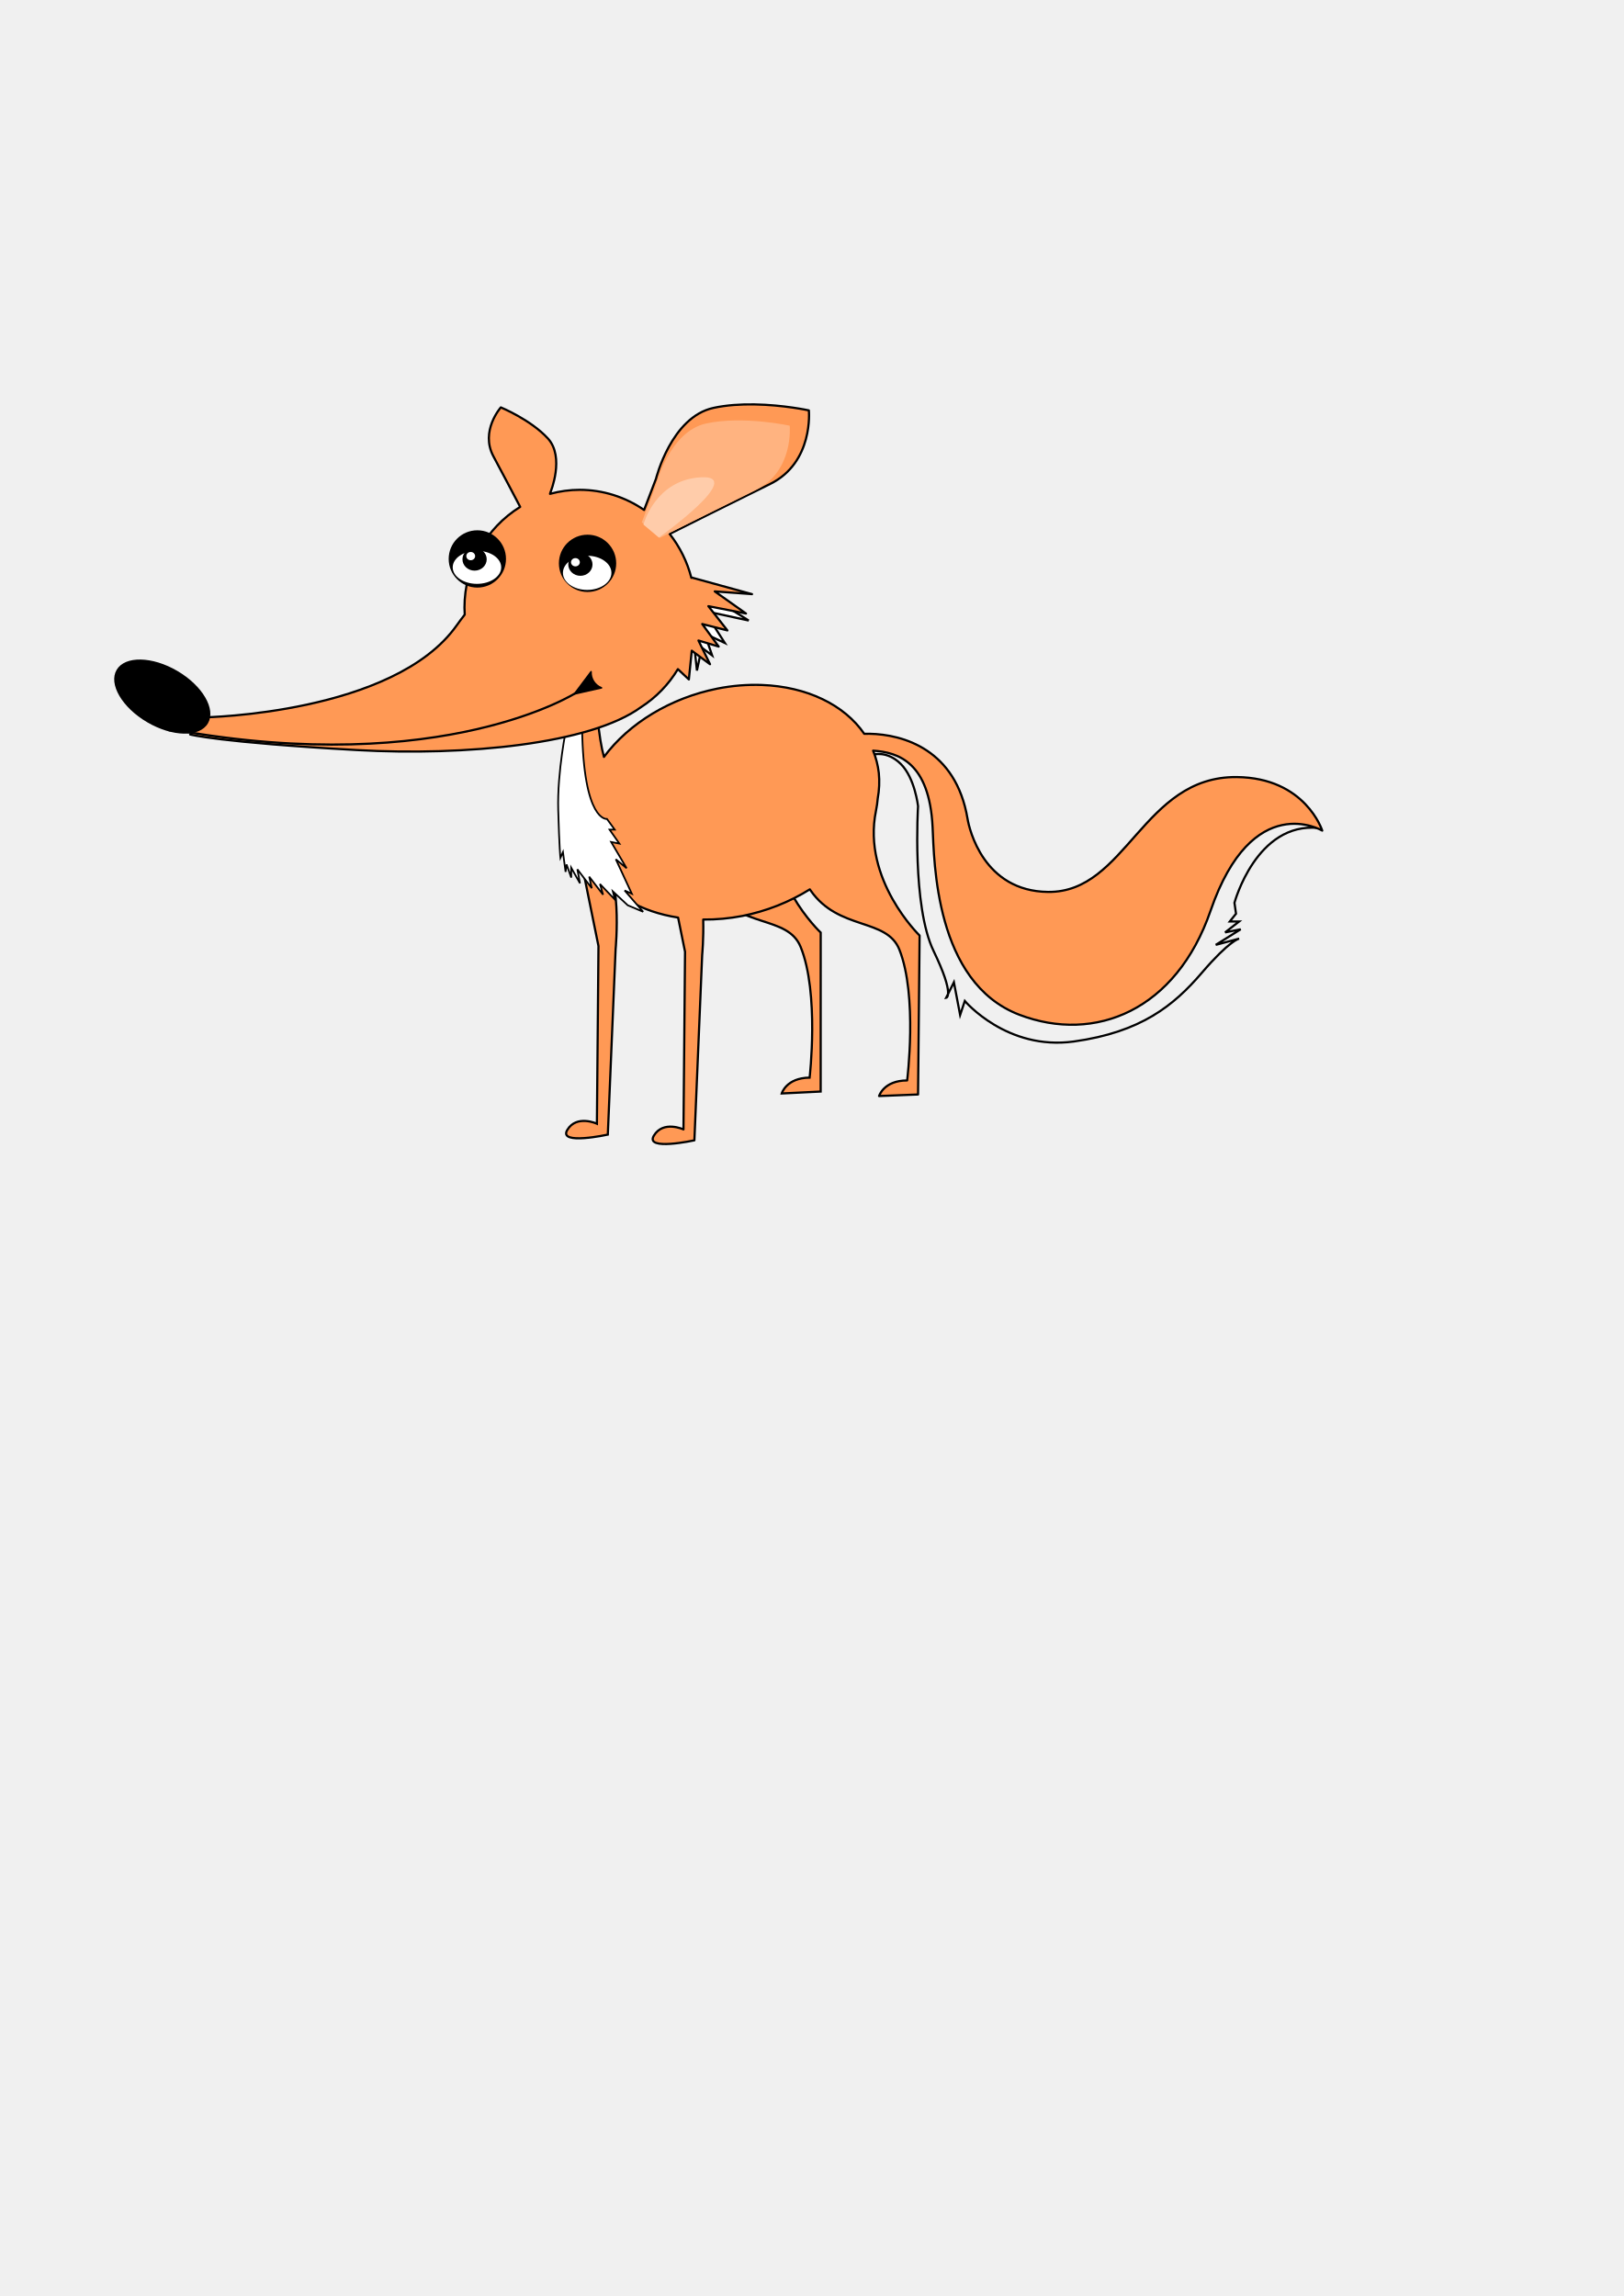
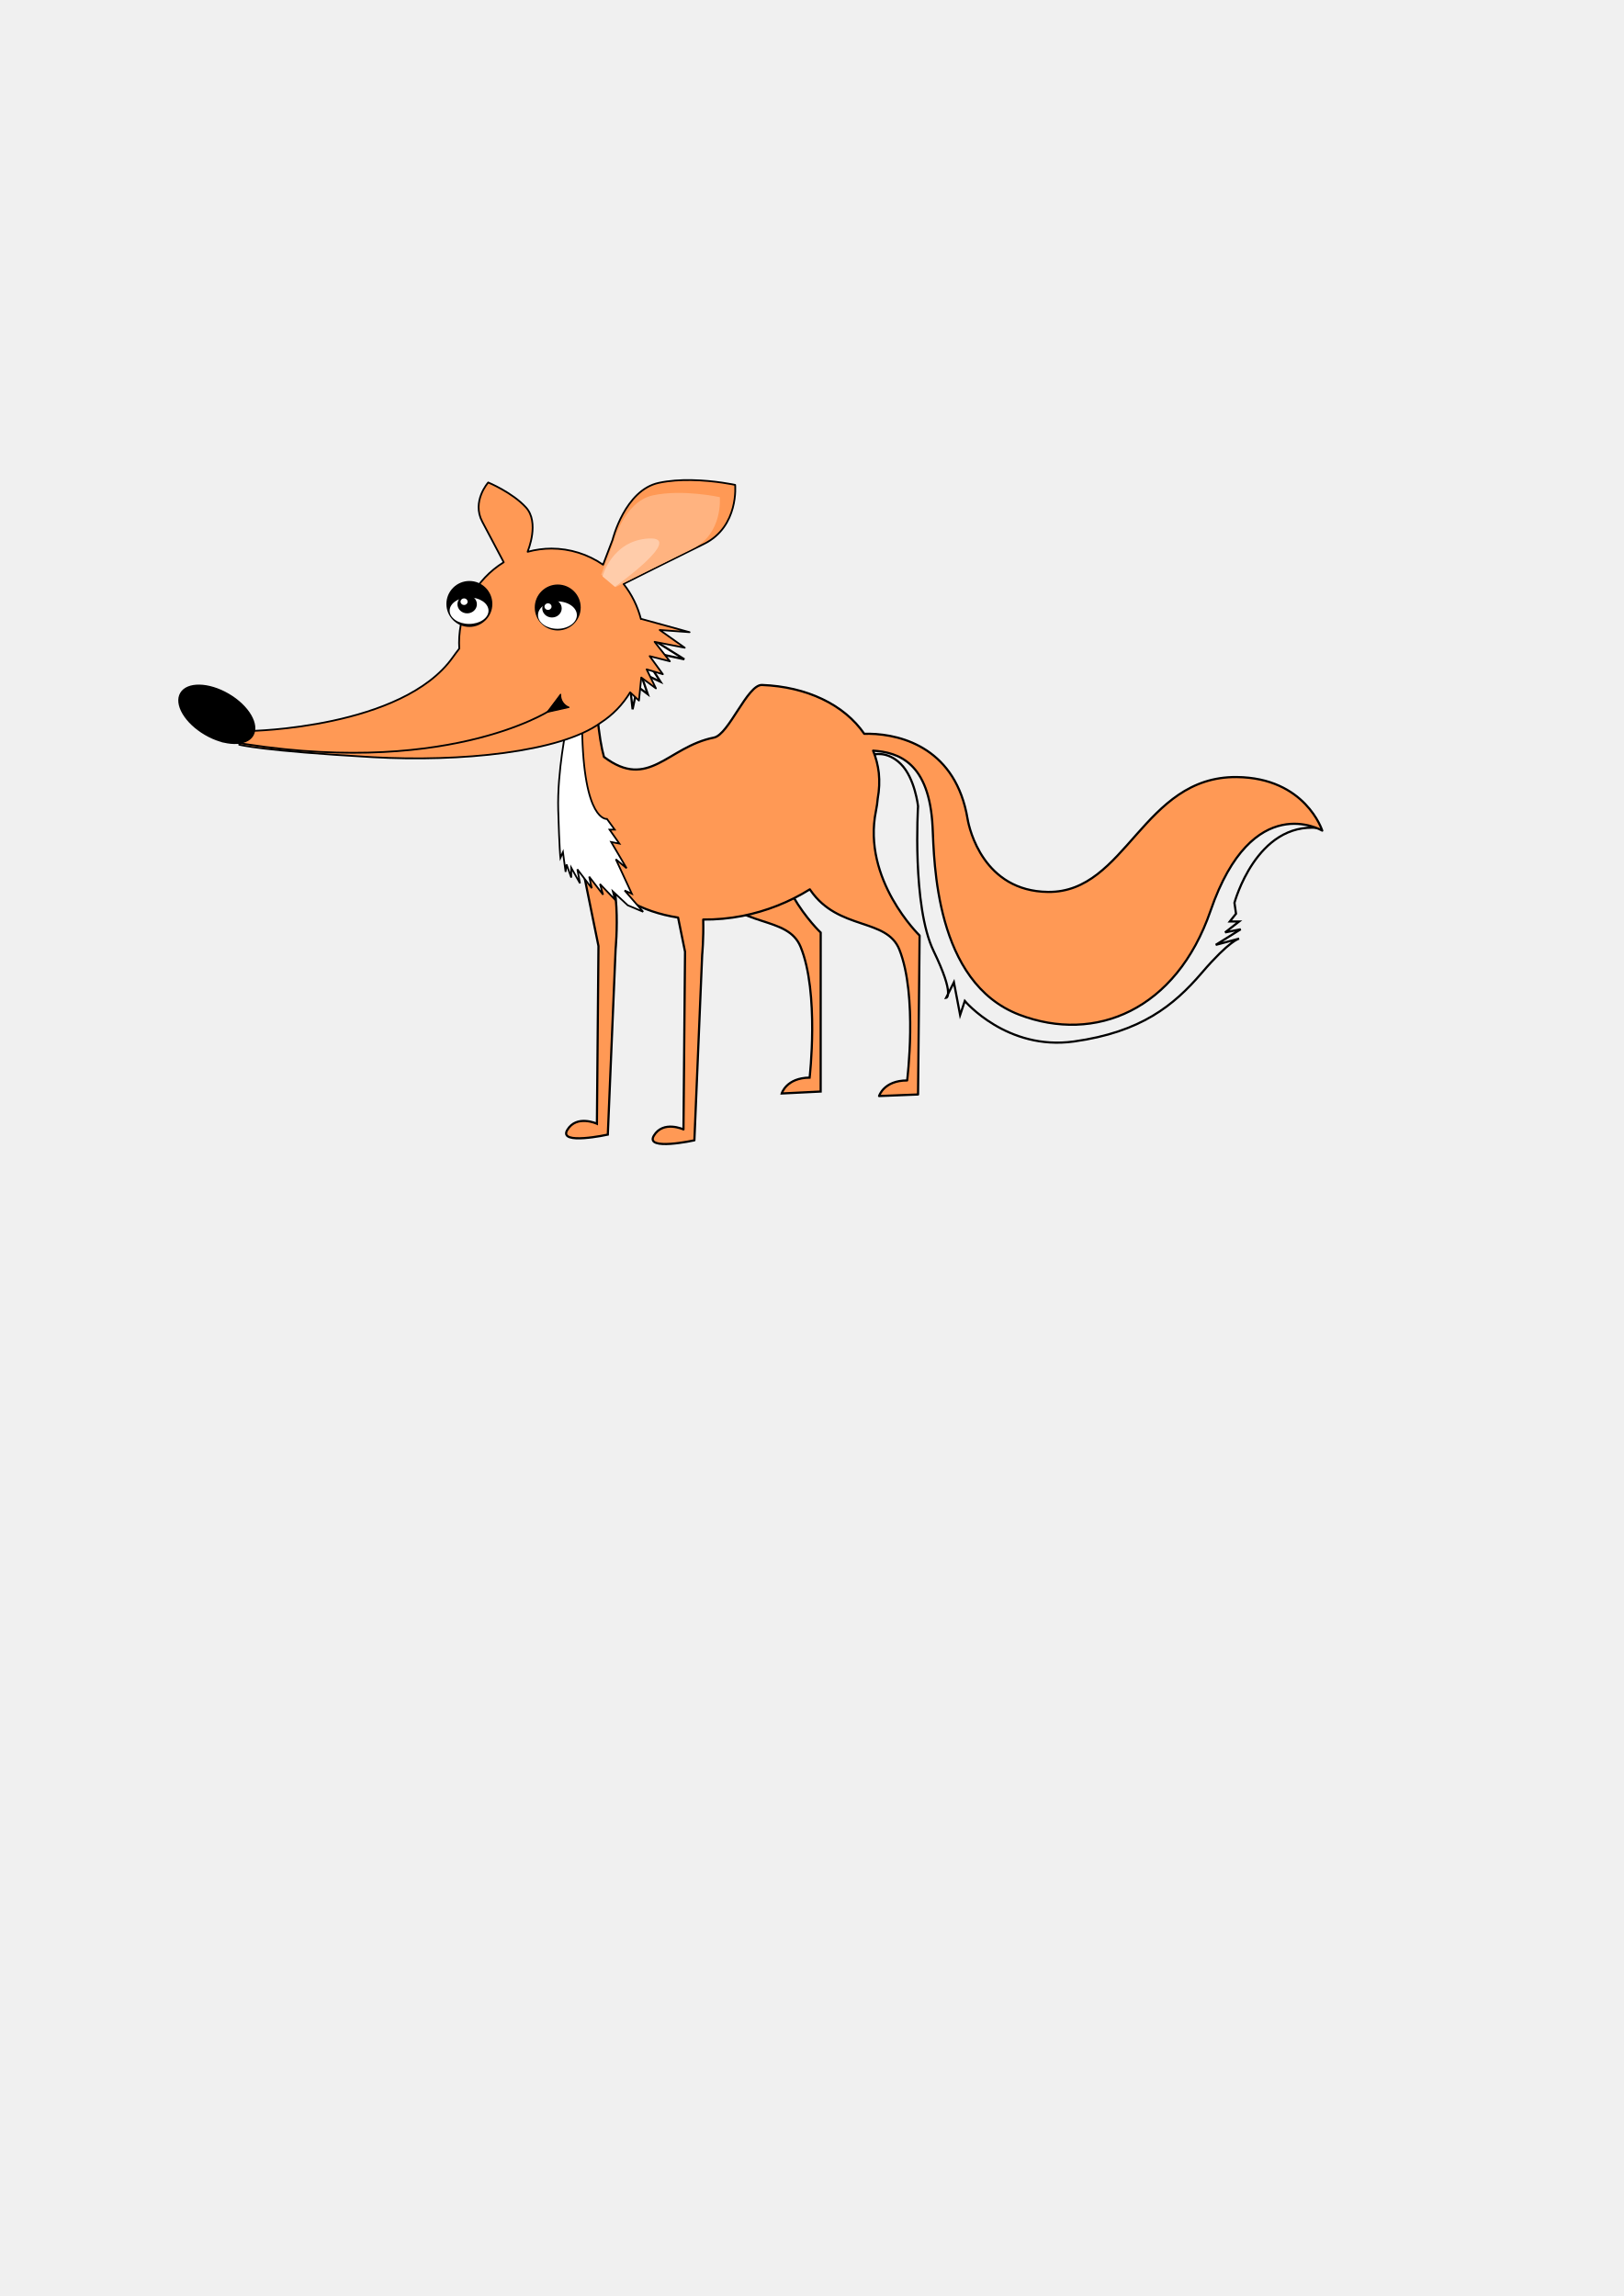
<svg xmlns="http://www.w3.org/2000/svg" width="210mm" height="297mm" viewBox="0 0 744.094 1052.362" id="svg2" version="1.1">
  <defs id="defs4">
    <marker orient="auto" refY="0.0" refX="0.0" id="marker9826" style="overflow:visible;">
      <path id="path9828" style="fill-rule:evenodd;stroke-width:0.625;stroke-linejoin:round;stroke:#000000;stroke-opacity:1;fill:#000000;fill-opacity:1" d="M 8.719,4.034 L -2.207,0.016 L 8.719,-4.002 C 6.973,-1.63 6.983,1.616 8.719,4.034 z " transform="scale(1.1) rotate(180) translate(1,0)" />
    </marker>
    <marker orient="auto" refY="0.0" refX="0.0" id="Arrow1Sstart" style="overflow:visible">
      <path id="path4170" d="M 0.0,0.0 L 5.0,-5.0 L -12.5,0.0 L 5.0,5.0 L 0.0,0.0 z " style="fill-rule:evenodd;stroke:#000000;stroke-width:1pt;stroke-opacity:1;fill:#ffffff;fill-opacity:1" transform="scale(0.2) translate(6,0)" />
    </marker>
    <marker orient="auto" refY="0.0" refX="0.0" id="Arrow2Lstart" style="overflow:visible">
      <path id="path4176" style="fill-rule:evenodd;stroke-width:0.625;stroke-linejoin:round;stroke:#000000;stroke-opacity:1;fill:#000000;fill-opacity:1" d="M 8.719,4.034 L -2.207,0.016 L 8.719,-4.002 C 6.973,-1.63 6.983,1.616 8.719,4.034 z " transform="scale(1.1) translate(1,0)" />
    </marker>
    <marker orient="auto" refY="0.0" refX="0.0" id="Club" style="overflow:visible">
      <path id="path4387" d="M -1.597,-7.098 C -3.486,-7.098 -5.024,-5.561 -5.024,-3.671 C -5.024,-3.015 -4.785,-2.444 -4.464,-1.923 C -4.503,-1.891 -4.544,-1.865 -4.581,-1.83 C -5.203,-2.685 -6.17,-3.275 -7.308,-3.275 C -9.197,-3.275 -10.734,-1.738 -10.734,0.151 C -10.734,2.04 -9.197,3.578 -7.308,3.578 C -6.314,3.578 -5.439,3.136 -4.814,2.459 C -4.938,2.814 -5.024,3.18 -5.024,3.578 C -5.024,5.467 -3.486,7.004 -1.597,7.004 C 0.292,7.004 1.829,5.467 1.829,3.578 C 1.829,2.784 1.514,2.084 1.06,1.503 C 2.415,1.766 3.772,2.297 4.766,3.834 C 4.028,3.096 3.554,1.753 3.554,-0.059 L 2.925,-0.105 L 3.507,-0.128 C 3.507,-1.94 3.958,-3.283 4.696,-4.021 C 3.737,-2.539 2.439,-1.995 1.13,-1.713 C 1.534,-2.275 1.829,-2.927 1.829,-3.671 C 1.829,-5.561 0.292,-7.098 -1.597,-7.098 z " style="fill-rule:evenodd;stroke:#000000;stroke-width:0.746pt;stroke-opacity:1;fill:#000000;fill-opacity:1" transform="scale(0.6)" />
    </marker>
    <marker orient="auto" refY="0.0" refX="0.0" id="DotL" style="overflow:visible">
      <path id="path4219" d="M -2.5,-1.0 C -2.5,1.76 -4.74,4.0 -7.5,4.0 C -10.26,4.0 -12.5,1.76 -12.5,-1.0 C -12.5,-3.76 -10.26,-6.0 -7.5,-6.0 C -4.74,-6.0 -2.5,-3.76 -2.5,-1.0 z " style="fill-rule:evenodd;stroke:#000000;stroke-width:1pt;stroke-opacity:1;fill:#000000;fill-opacity:1" transform="scale(0.8) translate(7.4, 1)" />
    </marker>
    <marker orient="auto" refY="0.0" refX="0.0" id="SemiCircleIn" style="overflow:visible">
      <path id="path4336" d="M -0.375,-0.046 C -0.375,2.714 1.865,4.954 4.625,4.954 L 4.625,-5.046 C 1.865,-5.046 -0.375,-2.806 -0.375,-0.046 z " style="fill-rule:evenodd;stroke:#000000;stroke-width:1pt;stroke-opacity:1;fill:#000000;fill-opacity:1" transform="scale(0.6)" />
    </marker>
    <marker orient="auto" refY="0.0" refX="0.0" id="Arrow1Mend" style="overflow:visible;">
      <path id="path4167" d="M 0.0,0.0 L 5.0,-5.0 L -12.5,0.0 L 5.0,5.0 L 0.0,0.0 z " style="fill-rule:evenodd;stroke:#000000;stroke-width:1pt;stroke-opacity:1;fill:#ffffff;fill-opacity:1" transform="scale(0.4) rotate(180) translate(10,0)" />
    </marker>
    <marker orient="auto" refY="0.0" refX="0.0" id="Arrow2Lend" style="overflow:visible;">
      <path id="path4179" style="fill-rule:evenodd;stroke-width:0.625;stroke-linejoin:round;stroke:#eb781e;stroke-opacity:1;fill:#ffffff;fill-opacity:1" d="M 8.719,4.034 L -2.207,0.016 L 8.719,-4.002 C 6.973,-1.63 6.983,1.616 8.719,4.034 z " transform="scale(1.1) rotate(180) translate(1,0)" />
    </marker>
    <marker orient="auto" refY="0.0" refX="0.0" id="DiamondLend" style="overflow:visible">
      <path id="path4255" d="M 0,-7.071 L -7.071,0 L 0,7.071 L 7.071,0 L 0,-7.071 z " style="fill-rule:evenodd;stroke:#000000;stroke-width:1pt;stroke-opacity:1;fill:#000000;fill-opacity:1" transform="scale(0.8) translate(-7,0)" />
    </marker>
    <marker orient="auto" refY="0.0" refX="0.0" id="EmptyTriangleInL" style="overflow:visible">
      <path id="path4309" d="M 5.77,0.0 L -2.88,5.0 L -2.88,-5.0 L 5.77,0.0 z " style="fill-rule:evenodd;fill:#ffffff;stroke:#000000;stroke-width:1pt;stroke-opacity:1" transform="scale(-0.8) translate(-6,0)" />
    </marker>
    <marker orient="auto" refY="0.0" refX="0.0" id="Tail" style="overflow:visible">
      <g id="g4194" transform="scale(-1.2)" style="stroke:#000000;stroke-opacity:1;fill:#000000;fill-opacity:1">
        <path id="path4196" d="M -3.805,-3.959 L 0.544,0" style="fill:#000000;fill-rule:evenodd;stroke:#000000;stroke-width:0.8;stroke-linecap:round;stroke-opacity:1;fill-opacity:1" />
        <path id="path4198" d="M -1.287,-3.959 L 3.062,0" style="fill:#000000;fill-rule:evenodd;stroke:#000000;stroke-width:0.8;stroke-linecap:round;stroke-opacity:1;fill-opacity:1" />
        <path id="path4200" d="M 1.305,-3.959 L 5.654,0" style="fill:#000000;fill-rule:evenodd;stroke:#000000;stroke-width:0.8;stroke-linecap:round;stroke-opacity:1;fill-opacity:1" />
        <path id="path4202" d="M -3.805,4.178 L 0.544,0.22" style="fill:#000000;fill-rule:evenodd;stroke:#000000;stroke-width:0.8;stroke-linecap:round;stroke-opacity:1;fill-opacity:1" />
        <path id="path4204" d="M -1.287,4.178 L 3.062,0.22" style="fill:#000000;fill-rule:evenodd;stroke:#000000;stroke-width:0.8;stroke-linecap:round;stroke-opacity:1;fill-opacity:1" />
        <path id="path4206" d="M 1.305,4.178 L 5.654,0.22" style="fill:#000000;fill-rule:evenodd;stroke:#000000;stroke-width:0.8;stroke-linecap:round;stroke-opacity:1;fill-opacity:1" />
      </g>
    </marker>
    <marker orient="auto" refY="0.0" refX="0.0" id="Arrow2Mend" style="overflow:visible;">
      <path id="path4185" style="fill-rule:evenodd;stroke-width:0.625;stroke-linejoin:round;stroke:#000000;stroke-opacity:1;fill:#000000;fill-opacity:1" d="M 8.719,4.034 L -2.207,0.016 L 8.719,-4.002 C 6.973,-1.63 6.983,1.616 8.719,4.034 z " transform="scale(0.6) rotate(180) translate(0,0)" />
    </marker>
    <marker orient="auto" refY="0.0" refX="0.0" id="marker4460" style="overflow:visible;">
      <path id="path4462" d="M 0.0,0.0 L 5.0,-5.0 L -12.5,0.0 L 5.0,5.0 L 0.0,0.0 z " style="fill-rule:evenodd;stroke:#000000;stroke-width:1pt;stroke-opacity:1;fill:#000000;fill-opacity:1" transform="scale(0.8) rotate(180) translate(12.5,0)" />
    </marker>
    <marker orient="auto" refY="0.0" refX="0.0" id="Arrow1Lstart" style="overflow:visible">
      <path id="path4158" d="M 0.0,0.0 L 5.0,-5.0 L -12.5,0.0 L 5.0,5.0 L 0.0,0.0 z " style="fill-rule:evenodd;stroke:#000000;stroke-width:1pt;stroke-opacity:1;fill:#000000;fill-opacity:1" transform="scale(0.8) translate(12.5,0)" />
    </marker>
    <marker orient="auto" refY="0.0" refX="0.0" id="Arrow1Lend" style="overflow:visible;">
      <path id="path4161" d="M 0.0,0.0 L 5.0,-5.0 L -12.5,0.0 L 5.0,5.0 L 0.0,0.0 z " style="fill-rule:evenodd;stroke:#000000;stroke-width:1pt;stroke-opacity:1;fill:#000000;fill-opacity:1" transform="scale(0.8) rotate(180) translate(12.5,0)" />
    </marker>
  </defs>
  <g id="layer1">
    <path style="fill:none;fill-rule:evenodd;stroke:#000000;stroke-width:1px;stroke-linecap:butt;stroke-linejoin:miter;stroke-opacity:1" d="m 400,345.934 c 0,0 6.429,-2.143 12.857,4.286 6.429,6.429 7.857,19.286 7.857,19.286 0,0 -2.857,45.714 7.143,66.429 10,20.714 5.714,21.429 5.714,21.429 l 3.571,-7.143 2.857,15 2.143,-6.429 c 0,0 19.286,22.857 50,18.571 30.714,-4.286 45.714,-16.429 58.571,-31.429 12.857,-15 17.143,-15.714 17.143,-15.714 l -10.714,2.857 11.429,-7.143 -7.143,1.429 6.429,-5 -4.286,0 2.857,-3.571 -0.714,-5 c 0,0 10,-37.143 38.571,-34.286 -15,-16.429 -33.571,-11.429 -33.571,-11.429 l -54.286,62.857 -55,7.857 L 435.714,383.076 425,350.219 l -16.429,-9.286 -17.143,0.714 z" id="path11751" />
    <path style="fill:#ff9955;fill-opacity:1;fill-rule:evenodd;stroke:#000000;stroke-width:1px;stroke-linecap:butt;stroke-linejoin:miter;stroke-opacity:1" d="m 325.57,372.208 c 0,0 33.502,-18.709 29.985,-1.716 -6.525,31.523 20.548,56.948 20.548,56.948 l -0.015,72.861 -17.849,0.886 c 0,0 2.05,-7.163 12.788,-7.266 0,0 4.518,-38.848 -4.147,-59.963 -5.977,-14.562 -27.938,-8.304 -40.973,-26.751 -28.795,-40.751 -0.336,-34.998 -0.336,-34.998 z" id="path11728-7" />
    <path style="fill:#ff9955;fill-opacity:1;fill-rule:evenodd;stroke:#000000;stroke-width:1px;stroke-linecap:butt;stroke-linejoin:miter;stroke-opacity:1" d="m 264.972,387.901 9.286,45.714 -0.714,81.429 c 0,0 -9.286,-4.286 -13.571,2.857 -4.286,7.143 18.571,2.143 18.571,2.143 l 3.571,-85 c 0,0 3.571,-37.143 -7.857,-42.857 -11.429,-5.714 -9.286,-4.286 -9.286,-4.286 z" id="path11711" />
-     <path style="fill:#ff9955;fill-opacity:1;stroke:#000000;stroke-width:1;stroke-linejoin:round;stroke-miterlimit:4;stroke-dasharray:none;stroke-dashoffset:0;stroke-opacity:1" d="M 349.193 313.955 A 51.98 69.899 72.615 0 0 328.768 315.613 A 51.98 69.899 72.615 0 0 276.775 346.926 C 275.605 342.749 274.564 336.669 273.734 327.873 C 273.469 325.062 262.34 333.52 262.34 333.52 C 262.34 333.52 257.927 381.986 269.936 395.627 C 270.808 396.618 271.647 397.52 272.467 398.381 A 51.98 69.899 72.615 0 0 310.75 420.568 L 313.932 436.234 L 313.217 517.662 C 313.217 517.662 303.932 513.377 299.646 520.52 C 295.361 527.662 318.217 522.662 318.217 522.662 L 321.789 437.662 C 321.789 437.662 322.497 430.203 322.262 421.463 A 51.98 69.899 72.615 0 0 340.189 419.826 A 51.98 69.899 72.615 0 0 371.125 407.623 C 371.228 407.774 371.323 407.924 371.428 408.076 C 384.285 426.648 406.306 420.6 412.143 435.219 C 420.605 456.416 415.715 495.219 415.715 495.219 C 404.977 495.219 402.857 502.361 402.857 502.361 L 420.715 501.648 L 421.428 428.791 C 421.428 428.791 394.959 403.183 401.428 371.648 C 401.841 369.633 402.092 367.783 402.227 366.055 A 51.98 69.899 72.615 0 0 402.73 354.234 A 51.98 69.899 72.615 0 0 400.117 344.061 C 411.765 344.818 425.91 349.501 427.377 379.066 C 428.148 394.606 428.36 450.315 467.137 465.109 C 501.826 478.344 539.043 463.054 554.766 417.424 C 573.968 361.693 605.947 380.707 605.947 380.707 C 605.947 380.707 598.284 356.468 566.73 356.164 C 523.703 355.749 516.19 409.192 480.299 408.809 C 450.741 408.493 444.199 380.06 443.41 375.336 C 438.101 343.542 413.957 336.617 398.432 336.318 C 397.59 336.302 396.817 336.32 396.068 336.348 A 51.98 69.899 72.615 0 0 349.193 313.955 z " id="path10159" />
+     <path style="fill:#ff9955;fill-opacity:1;stroke:#000000;stroke-width:1;stroke-linejoin:round;stroke-miterlimit:4;stroke-dasharray:none;stroke-dashoffset:0;stroke-opacity:1" d="m 349.193,313.955 c -6.702,-0.252 -15.192,22.765 -22.03,24.116 -21.299,4.234 -29.835,24.371 -50.388,8.855 -1.17,-4.176 -2.211,-10.257 -3.041,-19.053 -0.265,-2.811 -11.395,5.646 -11.395,5.646 0,0 -4.413,48.467 7.596,62.107 0.873,0.991 1.711,1.893 2.531,2.754 7.635,11.622 21.389,19.593 38.283,22.188 l 3.182,15.666 -0.715,81.428 c 0,0 -9.285,-4.285 -13.57,2.857 -4.286,7.143 18.57,2.143 18.57,2.143 l 3.572,-85 c 0,0 0.708,-7.459 0.473,-16.199 5.908,0.072 11.936,-0.479 17.928,-1.637 11.004,-2.188 21.617,-6.375 30.936,-12.203 0.103,0.151 0.198,0.301 0.303,0.453 12.857,18.571 34.878,12.524 40.715,27.143 8.463,21.197 3.572,60 3.572,60 -10.738,2e-5 -12.857,7.143 -12.857,7.143 l 17.857,-0.713 0.713,-72.857 c 0,0 -26.469,-25.608 -20,-57.143 0.413,-2.016 0.664,-3.866 0.799,-5.594 0.73,-3.988 0.899,-7.953 0.504,-11.82 -0.41,-3.512 -1.286,-6.92 -2.613,-10.174 11.648,0.758 25.793,5.44 27.26,35.006 0.771,15.539 0.983,71.249 39.76,86.043 34.689,13.235 71.907,-2.056 87.629,-47.686 19.203,-55.731 51.182,-36.717 51.182,-36.717 0,0 -7.663,-24.239 -39.217,-24.543 -43.028,-0.415 -50.54,53.028 -86.432,52.645 -29.557,-0.316 -36.1,-28.748 -36.889,-33.473 -5.309,-31.794 -29.454,-38.719 -44.979,-39.018 -0.842,-0.016 -1.615,0.001 -2.363,0.029 -9.155,-13.372 -26.424,-21.621 -46.875,-22.393 z" id="path10159" />
    <path style="fill:#ffffff;fill-opacity:1;fill-rule:evenodd;stroke:#000000;stroke-width:0.788px;stroke-linecap:butt;stroke-linejoin:miter;stroke-opacity:1" d="m 259.7,332.834 c 0,0 -4.407,20.773 -3.886,38.502 0.521,17.729 1.004,21.877 1.004,21.877 l 1.168,-2.647 1.202,9.048 0.46,-3.398 2.133,6.025 -0.013,-4.527 4.017,7.147 -1.194,-6.407 6.608,8.643 -1.191,-5.276 6.372,8.267 -1.425,-4.897 6.839,7.133 -0.951,-3.768 6.836,6.378 7.062,2.981 -8.492,-9.765 3.296,1.492 -7.334,-15.807 4.949,4.124 -7.088,-12.036 3.764,0.735 -4.485,-6.39 2.351,-0.012 -3.541,-4.886 c 0,0 -10.81,1.565 -11.406,-41.818 z" id="path11882" />
-     <path style="fill:#ffffff;fill-rule:evenodd;stroke:#000000;stroke-width:1;stroke-linecap:butt;stroke-linejoin:miter;stroke-miterlimit:4;stroke-dasharray:none;stroke-opacity:1" d="m 321.429,270.861 21.68,13.554 -20.377,-4.412 9.43,14.699 -9.269,-4.327 3.451,10.029 -4.739,-3.558 -2.22,10.489 -1.5,-13.826 z" id="path11884" />
-     <path style="fill:#ff9955;fill-opacity:1;stroke:#000000;stroke-width:1;stroke-linejoin:round;stroke-miterlimit:4;stroke-dasharray:none;stroke-dashoffset:0;stroke-opacity:1" d="M 345.709 185.359 C 339.58 185.26 333.037 185.64 326.975 186.949 C 307.575 191.14 300.621 219.443 300.621 219.443 L 295.17 233.738 A 52.857 53.929 0 0 0 265.715 224.506 A 52.857 53.929 0 0 0 252.059 226.359 L 252.254 225.66 C 252.254 225.66 258.963 209.553 251.07 200.953 C 243.178 192.353 229.514 186.73 229.514 186.73 C 229.514 186.73 219.897 197.544 226.125 209.168 C 230.534 217.398 235.326 226.511 238.385 232.336 A 52.857 53.929 0 0 0 212.857 278.434 A 52.857 53.929 0 0 0 212.971 281.713 C 211.741 283.281 210.512 284.913 209.285 286.648 C 180.566 327.265 93.572 328.791 93.572 328.791 L 87.143 336.648 C 87.143 336.648 100.001 340.22 163.572 343.791 C 213.378 346.589 270.63 341.055 293.779 324.102 A 52.857 53.929 0 0 0 310.652 306.701 L 315.686 311.416 L 317.016 298.24 L 325.387 304.443 L 320.084 293.574 L 329.344 296.35 L 321.812 286.016 L 333.35 288.959 L 324.631 277.838 L 341.861 281.199 L 327.549 271.064 L 344.631 272.32 L 316.9 264.693 L 316.83 264.85 A 52.857 53.929 0 0 0 306.887 244.732 C 312.758 241.786 335.133 230.565 352.85 221.869 C 373 211.979 370.682 188.107 370.682 188.107 C 370.682 188.107 359.193 185.578 345.709 185.359 z " id="path10106" />
-     <path style="fill:none;fill-rule:evenodd;stroke:#000000;stroke-width:1;stroke-linecap:butt;stroke-linejoin:round;stroke-miterlimit:4;stroke-dasharray:none;stroke-dashoffset:0;stroke-opacity:1;marker-start:url(#marker9826);marker-mid:url(#Arrow1Mend);marker-end:url(#Arrow1Sstart)" d="m 264.286,317.362 c 0,0 -60.714,39.286 -184.286,17.143" id="path3352" />
-     <circle style="fill:#000000;stroke-width:1;stroke-miterlimit:4;stroke-dasharray:none;stroke-dashoffset:0" id="path5632" cx="269.255" cy="258.205" r="13.132" />
-     <ellipse style="fill:#ffffff;stroke-width:1;stroke-miterlimit:4;stroke-dasharray:none;stroke-dashoffset:0" id="path5634" cx="269.084" cy="262.559" rx="11.112" ry="7.829" />
-     <ellipse style="fill:#000000;stroke-width:1;stroke-miterlimit:4;stroke-dasharray:none;stroke-dashoffset:0" id="path5632-4" cx="225.501" cy="237.952" rx="24.244" ry="13.637" transform="matrix(0.8629643,0.505265,-0.505265,0.8629643,0,0)" />
-     <circle style="fill:#000000;stroke-width:1;stroke-miterlimit:4;stroke-dasharray:none;stroke-dashoffset:0" id="path5632-7" cx="218.748" cy="256.185" r="13.132" />
-     <ellipse style="fill:#ffffff;stroke-width:1;stroke-miterlimit:4;stroke-dasharray:none;stroke-dashoffset:0" id="path5634-3" cx="218.576" cy="260.034" rx="11.112" ry="7.576" />
-     <ellipse style="fill:#000000;stroke-width:1;stroke-miterlimit:4;stroke-dasharray:none;stroke-dashoffset:0" id="path5634-3-3" cx="217.485" cy="256.343" rx="5.556" ry="5.209" />
-     <ellipse style="fill:#000000;stroke-width:1;stroke-miterlimit:4;stroke-dasharray:none;stroke-dashoffset:0" id="path5634-3-3-1" cx="265.972" cy="258.71" rx="5.556" ry="5.209" />
-     <ellipse style="fill:#ffffff;stroke-width:1;stroke-miterlimit:4;stroke-dasharray:none;stroke-dashoffset:0" id="path5634-3-3-2" cx="215.717" cy="254.891" rx="2.02" ry="1.894" />
-     <ellipse style="fill:#ffffff;stroke-width:1;stroke-miterlimit:4;stroke-dasharray:none;stroke-dashoffset:0" id="path5634-3-3-2-2" cx="263.7" cy="257.7" rx="2.02" ry="1.894" />
-     <path style="fill:#ffb380;fill-opacity:1;fill-rule:evenodd;stroke:none;stroke-width:1px;stroke-linecap:butt;stroke-linejoin:miter;stroke-opacity:1" d="m 300.539,222.558 c 0,0 6.09,-24.788 23.08,-28.458 16.99,-3.67 38.277,1.015 38.277,1.015 0,0 2.03,20.906 -15.618,29.568 -17.648,8.662 -43.965,21.883 -43.965,21.883 l -8.197,-7.171 z" id="path10108-3" />
-     <path style="fill:#ffccaa;fill-rule:evenodd;stroke:none;stroke-width:1px;stroke-linecap:butt;stroke-linejoin:miter;stroke-opacity:1" d="m 294.875,240.451 c 0,0 5.3,-20.536 26.365,-21.69 21.066,-1.155 -19.299,27.615 -19.299,27.615 z" id="path10125" />
+     <path style="fill:#ffffff;fill-rule:evenodd;stroke:#000000;stroke-width:1;stroke-linecap:butt;stroke-linejoin:miter;stroke-miterlimit:4;stroke-dasharray:none;stroke-opacity:1" d="m 291.937,288.632 21.68,13.554 -20.377,-4.412 9.43,14.699 -9.269,-4.327 3.451,10.029 -4.739,-3.558 -2.22,10.489 -1.5,-13.826 z" id="path11884" />
+     <path style="fill:#ff9955;fill-opacity:1;stroke:#000000;stroke-width:0.802;stroke-linejoin:round;stroke-miterlimit:4;stroke-dasharray:none;stroke-dashoffset:0;stroke-opacity:1" d="m 316.883,220.042 c -4.914,-0.08 -10.159,0.225 -15.019,1.275 -15.552,3.36 -21.127,26.05 -21.127,26.05 l -4.37,11.46 a 42.374,43.233 0 0 0 -23.613,-7.401 42.374,43.233 0 0 0 -10.948,1.486 l 0.157,-0.561 c 0,0 5.379,-12.913 -0.949,-19.807 -6.327,-6.894 -17.281,-11.402 -17.281,-11.402 0,0 -7.709,8.669 -2.717,17.988 3.535,6.597 7.376,13.903 9.828,18.573 a 42.374,43.233 0 0 0 -20.465,36.955 42.374,43.233 0 0 0 0.091,2.629 c -0.986,1.257 -1.971,2.566 -2.955,3.957 -23.024,32.561 -92.764,33.785 -92.764,33.785 l -5.154,6.299 c 0,0 10.308,2.863 61.271,5.726 39.928,2.243 85.825,-2.193 104.383,-15.784 a 42.374,43.233 0 0 0 13.527,-13.949 l 4.035,3.78 1.066,-10.563 6.711,4.973 -4.251,-8.713 7.423,2.225 -6.038,-8.284 9.249,2.36 -6.99,-8.915 13.813,2.695 -11.474,-8.125 13.694,1.007 -22.231,-6.114 -0.056,0.125 a 42.374,43.233 0 0 0 -7.971,-16.127 c 4.707,-2.362 22.644,-11.358 36.847,-18.329 16.154,-7.929 14.295,-27.066 14.295,-27.066 0,0 -9.21,-2.028 -20.02,-2.203 z" id="path10106" />
+     <path style="fill:none;fill-rule:evenodd;stroke:#000000;stroke-width:0.802;stroke-linecap:butt;stroke-linejoin:round;stroke-miterlimit:4;stroke-dasharray:none;stroke-dashoffset:0;stroke-opacity:1;marker-start:url(#marker9826);marker-mid:url(#Arrow1Mend);marker-end:url(#Arrow1Sstart)" d="m 251.608,325.865 c 0,0 -48.673,31.494 -147.737,13.743" id="path3352" />
+     <circle style="fill:#000000;stroke-width:1;stroke-miterlimit:4;stroke-dasharray:none;stroke-dashoffset:0" id="path5632" cx="255.592" cy="278.44" r="10.528" />
+     <ellipse style="fill:#ffffff;stroke-width:1;stroke-miterlimit:4;stroke-dasharray:none;stroke-dashoffset:0" id="path5634" cx="255.455" cy="281.931" rx="8.908" ry="6.276" />
+     <ellipse style="fill:#000000;stroke-width:1;stroke-miterlimit:4;stroke-dasharray:none;stroke-dashoffset:0" id="path5632-4" cx="251.168" cy="232.335" rx="19.435" ry="10.932" transform="matrix(0.8629643,0.505265,-0.505265,0.8629643,0,0)" />
+     <circle style="fill:#000000;stroke-width:1;stroke-miterlimit:4;stroke-dasharray:none;stroke-dashoffset:0" id="path5632-7" cx="215.102" cy="276.821" r="10.528" />
+     <ellipse style="fill:#ffffff;stroke-width:1;stroke-miterlimit:4;stroke-dasharray:none;stroke-dashoffset:0" id="path5634-3" cx="214.964" cy="279.906" rx="8.908" ry="6.074" />
+     <ellipse style="fill:#000000;stroke-width:1;stroke-miterlimit:4;stroke-dasharray:none;stroke-dashoffset:0" id="path5634-3-3" cx="214.089" cy="276.947" rx="4.454" ry="4.176" />
+     <ellipse style="fill:#000000;stroke-width:1;stroke-miterlimit:4;stroke-dasharray:none;stroke-dashoffset:0" id="path5634-3-3-1" cx="252.96" cy="278.845" rx="4.454" ry="4.176" />
+     <ellipse style="fill:#ffffff;stroke-width:1;stroke-miterlimit:4;stroke-dasharray:none;stroke-dashoffset:0" id="path5634-3-3-2" cx="212.672" cy="275.783" rx="1.62" ry="1.518" />
+     <ellipse style="fill:#ffffff;stroke-width:1;stroke-miterlimit:4;stroke-dasharray:none;stroke-dashoffset:0" id="path5634-3-3-2-2" cx="251.138" cy="278.035" rx="1.62" ry="1.518" />
+     <path style="fill:#ffb380;fill-opacity:1;fill-rule:evenodd;stroke:none;stroke-width:1px;stroke-linecap:butt;stroke-linejoin:miter;stroke-opacity:1" d="m 280.672,249.863 c 0,0 4.882,-19.872 18.502,-22.814 13.62,-2.942 30.686,0.814 30.686,0.814 0,0 1.627,16.76 -12.52,23.704 -14.148,6.944 -35.246,17.543 -35.246,17.543 l -6.572,-5.749 z" id="path10108-3" />
+     <path style="fill:#ffccaa;fill-rule:evenodd;stroke:none;stroke-width:1px;stroke-linecap:butt;stroke-linejoin:miter;stroke-opacity:1" d="m 276.131,264.207 c 0,0 4.248,-16.463 21.136,-17.388 16.888,-0.926 -15.472,22.138 -15.472,22.138 z" id="path10125" />
  </g>
</svg>
